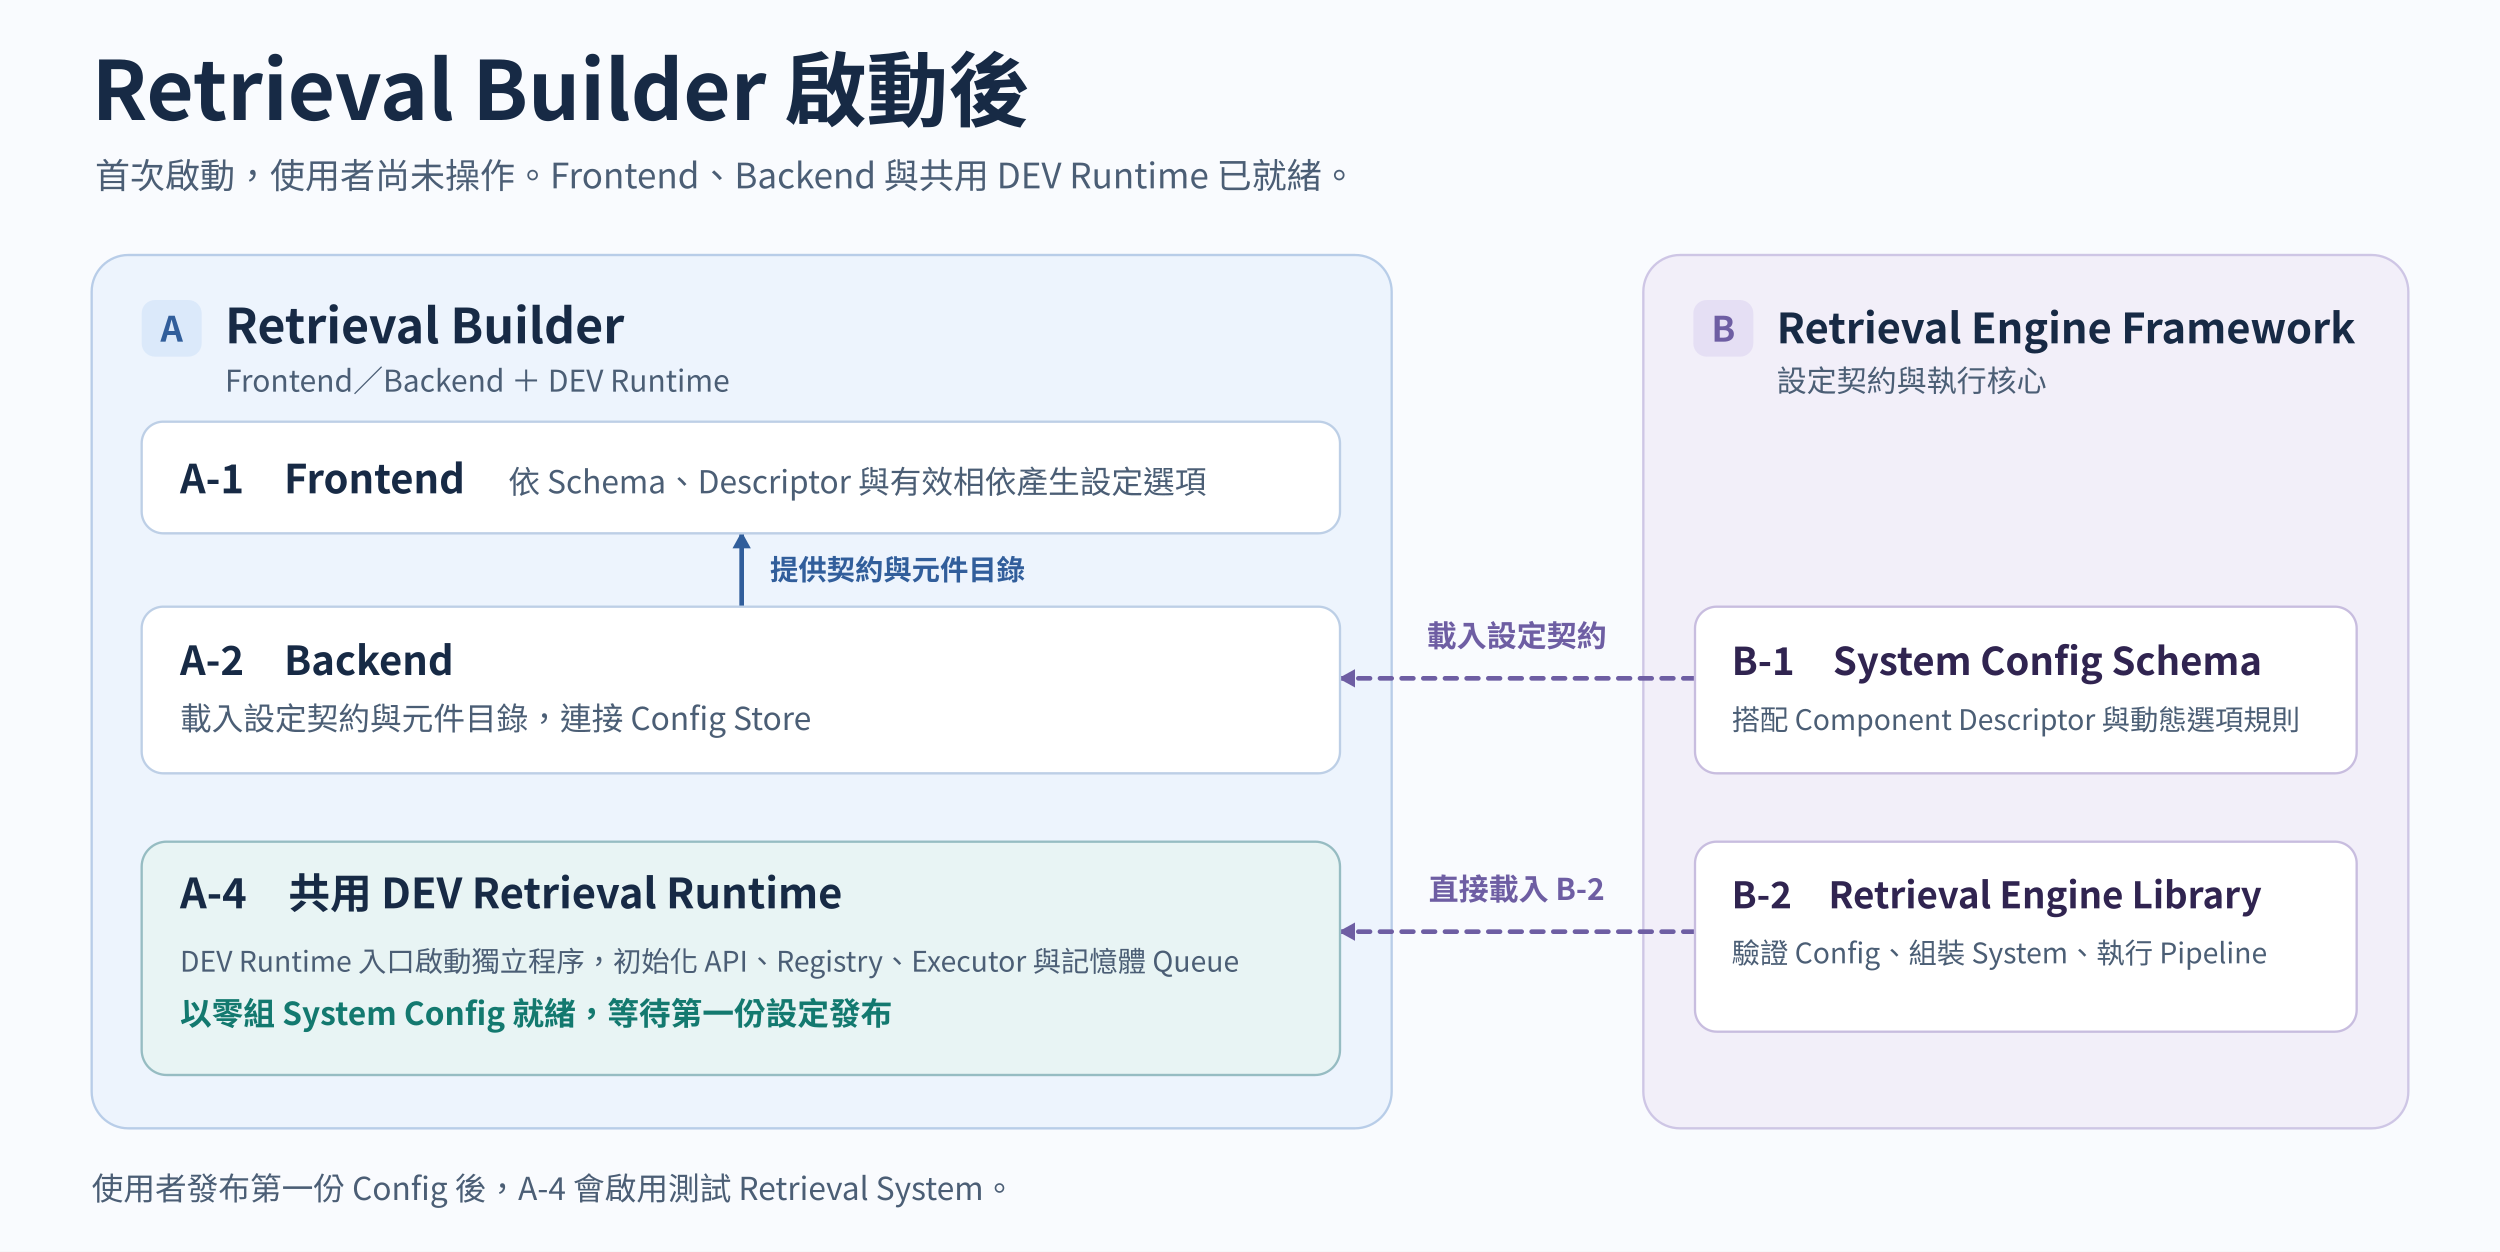
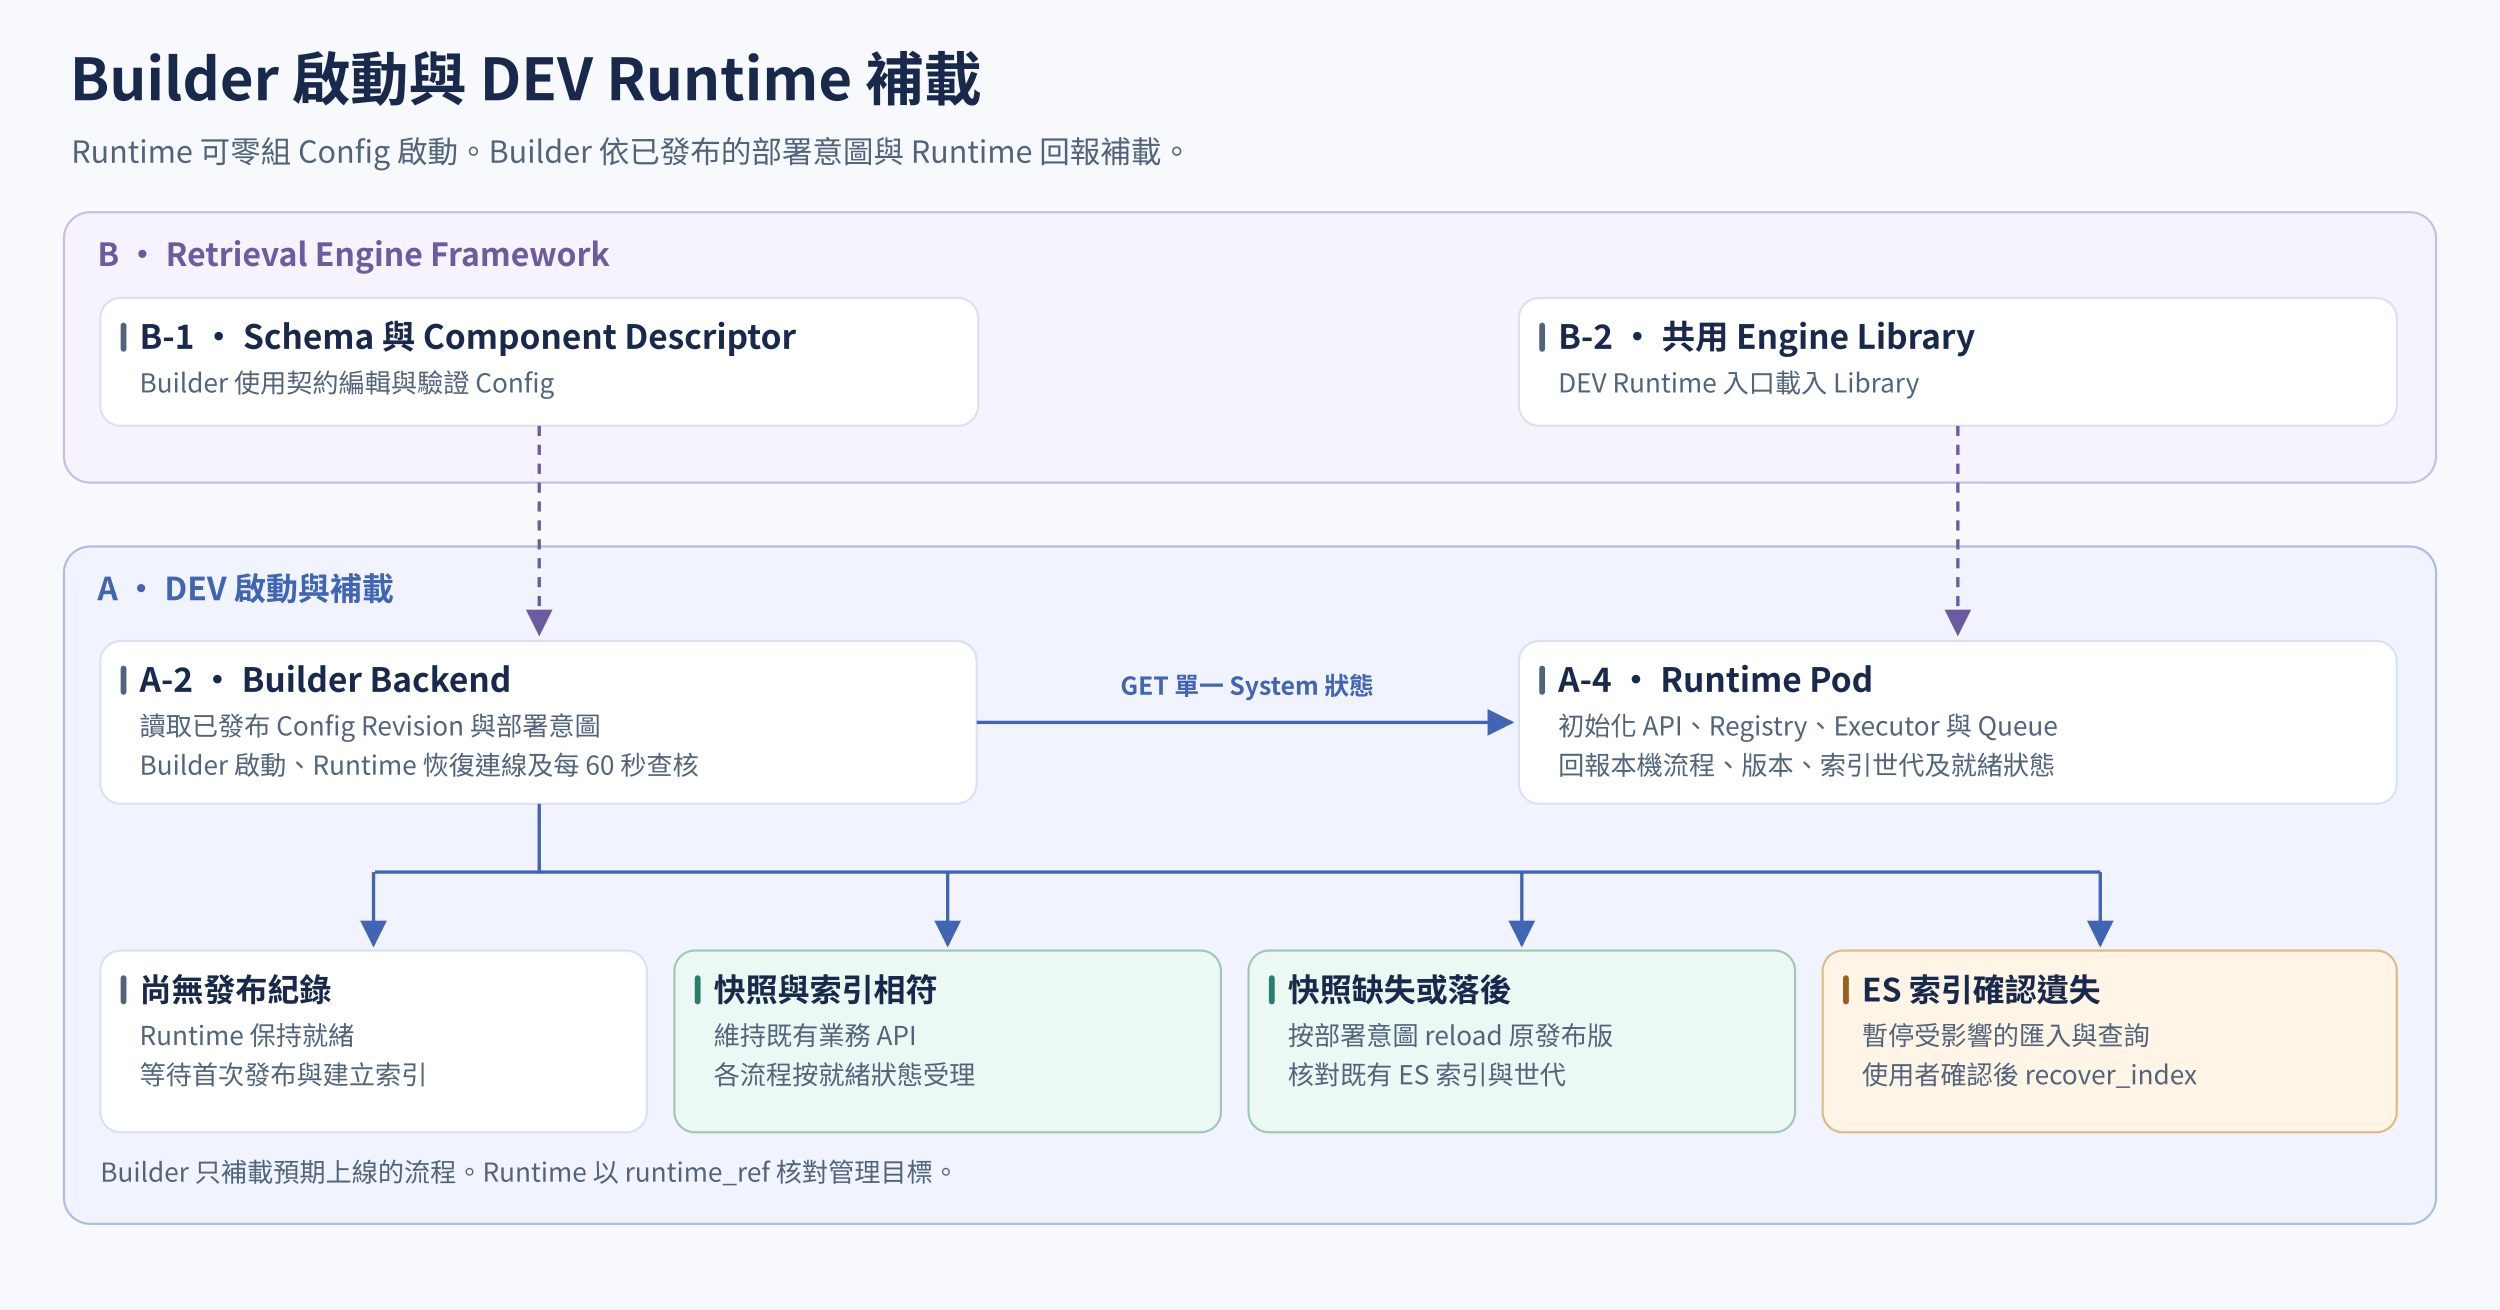
- <svg xmlns="http://www.w3.org/2000/svg" width="1500" height="751" viewBox="0 0 1500 751" role="img" aria-labelledby="title desc">
+ <svg xmlns="http://www.w3.org/2000/svg" width="1720" height="901" viewBox="0 0 1720 901" role="img" aria-labelledby="title description">
+   <style>text{font-family:"Noto Sans CJK TC","Microsoft JhengHei",sans-serif}</style>
  <defs>
-     <marker id="arrow-blue" markerWidth="11" markerHeight="11" refX="9" refY="5.5" orient="auto" markerUnits="userSpaceOnUse">
-       <path d="M0 0 L10 5.5 L0 11Z" fill="#315e9b" />
+     <marker id="blue" viewBox="0 0 10 10" refX="9" refY="5" markerWidth="8" markerHeight="8" orient="auto">
+       <path d="M0 0L10 5L0 10Z" fill="#4065b2" />
    </marker>
-     <marker id="arrow-purple" markerWidth="11" markerHeight="11" refX="9" refY="5.5" orient="auto" markerUnits="userSpaceOnUse">
-       <path d="M0 0 L10 5.5 L0 11Z" fill="#6e5ea3" />
+     <marker id="teal" viewBox="0 0 10 10" refX="9" refY="5" markerWidth="8" markerHeight="8" orient="auto">
+       <path d="M0 0L10 5L0 10Z" fill="#287d6c" />
    </marker>
-     <marker id="arrow-teal" markerWidth="11" markerHeight="11" refX="9" refY="5.5" orient="auto" markerUnits="userSpaceOnUse">
-       <path d="M0 0 L10 5.5 L0 11Z" fill="#13796f" />
+     <marker id="amber" viewBox="0 0 10 10" refX="9" refY="5" markerWidth="8" markerHeight="8" orient="auto">
+       <path d="M0 0L10 5L0 10Z" fill="#9e5c1e" />
    </marker>
-     <marker id="arrow-orange" markerWidth="11" markerHeight="11" refX="9" refY="5.5" orient="auto" markerUnits="userSpaceOnUse">
-       <path d="M0 0 L10 5.5 L0 11Z" fill="#a55b18" />
+     <marker id="purple" viewBox="0 0 10 10" refX="9" refY="5" markerWidth="8" markerHeight="8" orient="auto">
+       <path d="M0 0L10 5L0 10Z" fill="#6d5b9f" />
+     </marker>
+     <marker id="white" viewBox="0 0 10 10" refX="9" refY="5" markerWidth="8" markerHeight="8" orient="auto">
+       <path d="M0 0L10 5L0 10Z" fill="#52647b" />
    </marker>
  </defs>
-   <style>
- text{font-family:'Noto Sans CJK TC','Noto Sans CJK SC',sans-serif;text-rendering:geometricPrecision}
- </style>
-   <rect x="0" y="0" width="1500" height="751" rx="0" fill="#f9fbfe" stroke="none" stroke-width="1.4" />
-   <text x="55" y="72" fill="#172a45" font-size="49" font-weight="800" text-anchor="start">Retrieval Builder 啟動後</text>
-   <text x="57" y="113" fill="#4b5e75" font-size="21" font-weight="500" text-anchor="start">首次啟動，使用者尚未操作。Frontend、Backend 與共用 DEV Runtime 已就緒。</text>
-   <rect x="55" y="153" width="780" height="524" rx="22" fill="#edf4fd" stroke="#b8cde8" stroke-width="1.4" />
-   <rect x="986" y="153" width="459" height="524" rx="22" fill="#f2eff9" stroke="#cec6e5" stroke-width="1.4" />
-   <rect x="85" y="180" width="36" height="34" rx="8" fill="#dbe9fa" stroke="none" stroke-width="1.4" />
-   <text x="103" y="205" fill="#315e9b" font-size="21" font-weight="750" text-anchor="middle">A</text>
-   <text x="135" y="206" fill="#172a45" font-size="29" font-weight="750" text-anchor="start">Retrieval Builder</text>
-   <text x="135" y="235" fill="#4b5e75" font-size="18" font-weight="500" text-anchor="start">Frontend／Backend ＋ DEV Runtime</text>
-   <rect x="1016" y="180" width="36" height="34" rx="8" fill="#e5dff4" stroke="none" stroke-width="1.4" />
-   <text x="1034" y="205" fill="#6e5ea3" font-size="21" font-weight="750" text-anchor="middle">B</text>
-   <text x="1066" y="206" fill="#172a45" font-size="25" font-weight="750" text-anchor="start">Retrieval Engine Framework</text>
-   <text x="1066" y="235" fill="#4b5e75" font-size="18" font-weight="500" text-anchor="start">設定契約與執行核心</text>
-   <path d="M1017 407 H804" fill="none" stroke="#6e5ea3" stroke-width="2.8" stroke-linecap="round" stroke-linejoin="round" stroke-dasharray="7 6" marker-end="url(#arrow-purple)" />
-   <path d="M1017 559 H804" fill="none" stroke="#6e5ea3" stroke-width="2.8" stroke-linecap="round" stroke-linejoin="round" stroke-dasharray="7 6" marker-end="url(#arrow-purple)" />
-   <path d="M445 364 V320" fill="none" stroke="#315e9b" stroke-width="2.8" stroke-linecap="round" stroke-linejoin="round" marker-end="url(#arrow-blue)" />
-   <text x="910" y="388" fill="#6e5ea3" font-size="18" font-weight="680" text-anchor="middle">載入設定契約</text>
-   <text x="910" y="540" fill="#6e5ea3" font-size="18" font-weight="680" text-anchor="middle">直接載入 B-2</text>
-   <text x="462" y="348" fill="#315e9b" font-size="17" font-weight="650" text-anchor="start">提供契約與元件目錄</text>
-   <rect x="85" y="253" width="719" height="67" rx="13" fill="#ffffff" stroke="#bdcfe6" stroke-width="1.4" />
-   <text x="108" y="296" fill="#172a45" font-size="24" font-weight="750" text-anchor="start">A-1　Frontend</text>
-   <text x="305" y="296" fill="#4b5e75" font-size="19" font-weight="500" text-anchor="start">依 Schema、Descriptor 與有效相依產生設定選項</text>
-   <rect x="85" y="364" width="719" height="100" rx="13" fill="#ffffff" stroke="#bdcfe6" stroke-width="1.4" />
-   <text x="108" y="405" fill="#172a45" font-size="24" font-weight="750" text-anchor="start">A-2　Backend</text>
-   <text x="108" y="438" fill="#4b5e75" font-size="19" font-weight="500" text-anchor="start">載入設定契約與元件目錄，連接 Config Store</text>
-   <rect x="85" y="505" width="719" height="140" rx="15" fill="#e8f4f4" stroke="#96bcc2" stroke-width="1.4" />
-   <text x="108" y="545" fill="#172a45" font-size="25" font-weight="750" text-anchor="start">A-4　共用 DEV Retrieval Runtime</text>
-   <text x="108" y="583" fill="#4b5e75" font-size="17" font-weight="500" text-anchor="start">DEV Runtime 入口啟動獨立程序，初始化 API、Registry、Executor 與記憶體 Queue</text>
-   <text x="108" y="615" fill="#13796f" font-size="19" font-weight="700" text-anchor="start">以零組 System Config 就緒，等待第一份設定發布</text>
-   <rect x="1017" y="364" width="397" height="100" rx="13" fill="#ffffff" stroke="#c8bddf" stroke-width="1.4" />
-   <text x="1039" y="405" fill="#302450" font-size="23" font-weight="750" text-anchor="start">B-1　System Config Schema</text>
-   <text x="1039" y="438" fill="#4b5e75" font-size="17" font-weight="500" text-anchor="start">搭配 Component Descriptor 與動態選項規則</text>
-   <rect x="1017" y="505" width="397" height="114" rx="13" fill="#ffffff" stroke="#c8bddf" stroke-width="1.4" />
-   <text x="1039" y="545" fill="#302450" font-size="22" font-weight="750" text-anchor="start">B-2　Retrieval Engine Library</text>
-   <text x="1039" y="578" fill="#4b5e75" font-size="17" font-weight="500" text-anchor="start">驗證 Config、組裝 System、執行 Pipeline</text>
-   <text x="55" y="720" fill="#4b5e75" font-size="19" font-weight="500" text-anchor="start">使用者發布第一份 Config 後，A-4 會啟用測試 Retrieval System。</text>
+   <rect width="1720" height="901" fill="#f7f9fd" />
+   <text x="48" y="69" fill="#18294c" font-size="40" font-weight="750" text-anchor="start">Builder 啟動與 DEV Runtime 補載</text>
+   <text x="49" y="112" fill="#52647b" font-size="21" font-weight="400" text-anchor="start">Runtime 可零組 Config 啟動。Builder 依已發布的部署意圖與 Runtime 回報補載。</text>
+   <rect x="44" y="146" width="1632" height="186" rx="18" fill="#f6f2fe" stroke="#c9bce6" stroke-width="1.5" />
+   <text x="67" y="183" fill="#6d5b9f" font-size="22" font-weight="720" text-anchor="start">B · Retrieval Engine Framework</text>
+   <rect x="69" y="205" width="604" height="88" rx="14" fill="#ffffff" stroke="#d9e2ef" stroke-width="1.5" />
+   <rect x="83" y="222" width="4" height="20" rx="2" fill="#52647b" />
+   <text x="96" y="240" fill="#18294c" font-size="23" font-weight="730" text-anchor="start">B-1 · Schema 與 Component Descriptor</text>
+   <text x="96" y="270" fill="#52647b" font-size="18" font-weight="400" text-anchor="start">Builder 使用契約編輯與驗證 Config</text>
+   <rect x="1045" y="205" width="604" height="88" rx="14" fill="#ffffff" stroke="#d9e2ef" stroke-width="1.5" />
+   <rect x="1059" y="222" width="4" height="20" rx="2" fill="#52647b" />
+   <text x="1072" y="240" fill="#18294c" font-size="23" font-weight="730" text-anchor="start">B-2 · 共用 Engine Library</text>
+   <text x="1072" y="270" fill="#52647b" font-size="18" font-weight="400" text-anchor="start">DEV Runtime 入口載入 Library</text>
+   <rect x="44" y="376" width="1632" height="466" rx="18" fill="#f1f4ff" stroke="#acbce6" stroke-width="1.5" />
+   <text x="67" y="413" fill="#4065b2" font-size="22" font-weight="720" text-anchor="start">A · DEV 啟動與補載</text>
+   <path d="M371 293V436" fill="none" stroke="#6d5b9f" stroke-width="2.3" stroke-linejoin="round" stroke-dasharray="7 6" marker-end="url(#purple)" />
+   <path d="M1347 293V436" fill="none" stroke="#6d5b9f" stroke-width="2.3" stroke-linejoin="round" stroke-dasharray="7 6" marker-end="url(#purple)" />
+   <rect x="69" y="441" width="603" height="112" rx="14" fill="#ffffff" stroke="#d9e2ef" stroke-width="1.5" />
+   <rect x="83" y="458" width="4" height="20" rx="2" fill="#52647b" />
+   <text x="96" y="476" fill="#18294c" font-size="23" font-weight="730" text-anchor="start">A-2 · Builder Backend</text>
+   <text x="96" y="506" fill="#52647b" font-size="18" font-weight="400" text-anchor="start">讀取已發布 Config Revision 與部署意圖</text>
+   <text x="96" y="533" fill="#52647b" font-size="18" font-weight="400" text-anchor="start">Builder 啟動、Runtime 恢復連線及每 60 秒查核</text>
+   <rect x="1045" y="441" width="604" height="112" rx="14" fill="#ffffff" stroke="#d9e2ef" stroke-width="1.5" />
+   <rect x="1059" y="458" width="4" height="20" rx="2" fill="#52647b" />
+   <text x="1072" y="476" fill="#18294c" font-size="23" font-weight="730" text-anchor="start">A-4 · Runtime Pod</text>
+   <text x="1072" y="506" fill="#52647b" font-size="18" font-weight="400" text-anchor="start">初始化 API、Registry、Executor 與 Queue</text>
+   <text x="1072" y="533" fill="#52647b" font-size="18" font-weight="400" text-anchor="start">回報本機流程、版本、索引世代及就緒狀態</text>
+   <path d="M672 497H1040" fill="none" stroke="#4065b2" stroke-width="2.3" stroke-linejoin="round" marker-end="url(#blue)" />
+   <text x="858" y="478" fill="#4065b2" font-size="17" font-weight="660" text-anchor="middle">GET 單一 System 狀態</text>
+   <path d="M371 553V600H1445" fill="none" stroke="#4065b2" stroke-width="2.3" stroke-linejoin="round" />
+   <path d="M371 600H258" fill="none" stroke="#4065b2" stroke-width="2.3" stroke-linejoin="round" />
+   <path d="M257 600V650" fill="none" stroke="#4065b2" stroke-width="2.3" stroke-linejoin="round" marker-end="url(#blue)" />
+   <path d="M652 600V650" fill="none" stroke="#4065b2" stroke-width="2.3" stroke-linejoin="round" marker-end="url(#blue)" />
+   <path d="M1047 600V650" fill="none" stroke="#4065b2" stroke-width="2.3" stroke-linejoin="round" marker-end="url(#blue)" />
+   <path d="M1445 600V650" fill="none" stroke="#4065b2" stroke-width="2.3" stroke-linejoin="round" marker-end="url(#blue)" />
+   <rect x="69" y="654" width="376" height="125" rx="14" fill="#ffffff" stroke="#d9e2ef" stroke-width="1.5" />
+   <rect x="83" y="671" width="4" height="20" rx="2" fill="#52647b" />
+   <text x="96" y="689" fill="#18294c" font-size="22" font-weight="730" text-anchor="start">尚無發布紀錄</text>
+   <text x="96" y="719" fill="#52647b" font-size="18" font-weight="400" text-anchor="start">Runtime 保持就緒</text>
+   <text x="96" y="746" fill="#52647b" font-size="18" font-weight="400" text-anchor="start">等待首次發布與建立索引</text>
+   <rect x="464" y="654" width="376" height="125" rx="14" fill="#ecf8f4" stroke="#a0c7b8" stroke-width="1.5" />
+   <rect x="478" y="671" width="4" height="20" rx="2" fill="#287d6c" />
+   <text x="491" y="689" fill="#18294c" font-size="22" font-weight="730" text-anchor="start">快照與索引相符</text>
+   <text x="491" y="719" fill="#52647b" font-size="18" font-weight="400" text-anchor="start">維持既有業務 API</text>
+   <text x="491" y="746" fill="#52647b" font-size="18" font-weight="400" text-anchor="start">各流程按就緒狀態受理</text>
+   <rect x="859" y="654" width="376" height="125" rx="14" fill="#ecf8f4" stroke="#a0c7b8" stroke-width="1.5" />
+   <rect x="873" y="671" width="4" height="20" rx="2" fill="#287d6c" />
+   <text x="886" y="689" fill="#18294c" font-size="22" font-weight="730" text-anchor="start">快照缺失或落後</text>
+   <text x="886" y="719" fill="#52647b" font-size="18" font-weight="400" text-anchor="start">按部署意圖 reload 原發布版</text>
+   <text x="886" y="746" fill="#52647b" font-size="18" font-weight="400" text-anchor="start">核對既有 ES 索引與世代</text>
+   <rect x="1254" y="654" width="395" height="125" rx="14" fill="#fff5e7" stroke="#e1b982" stroke-width="1.5" />
+   <rect x="1268" y="671" width="4" height="20" rx="2" fill="#9e5c1e" />
+   <text x="1281" y="689" fill="#18294c" font-size="22" font-weight="730" text-anchor="start">ES 索引確認遺失</text>
+   <text x="1281" y="719" fill="#52647b" font-size="18" font-weight="400" text-anchor="start">暫停受影響的匯入與查詢</text>
+   <text x="1281" y="746" fill="#52647b" font-size="18" font-weight="400" text-anchor="start">使用者確認後 recover_index</text>
+   <text x="69" y="813" fill="#52647b" font-size="18" font-weight="500" text-anchor="start">Builder 只補載預期上線的流程。Runtime 以 runtime_ref 核對管理目標。</text>
</svg>
